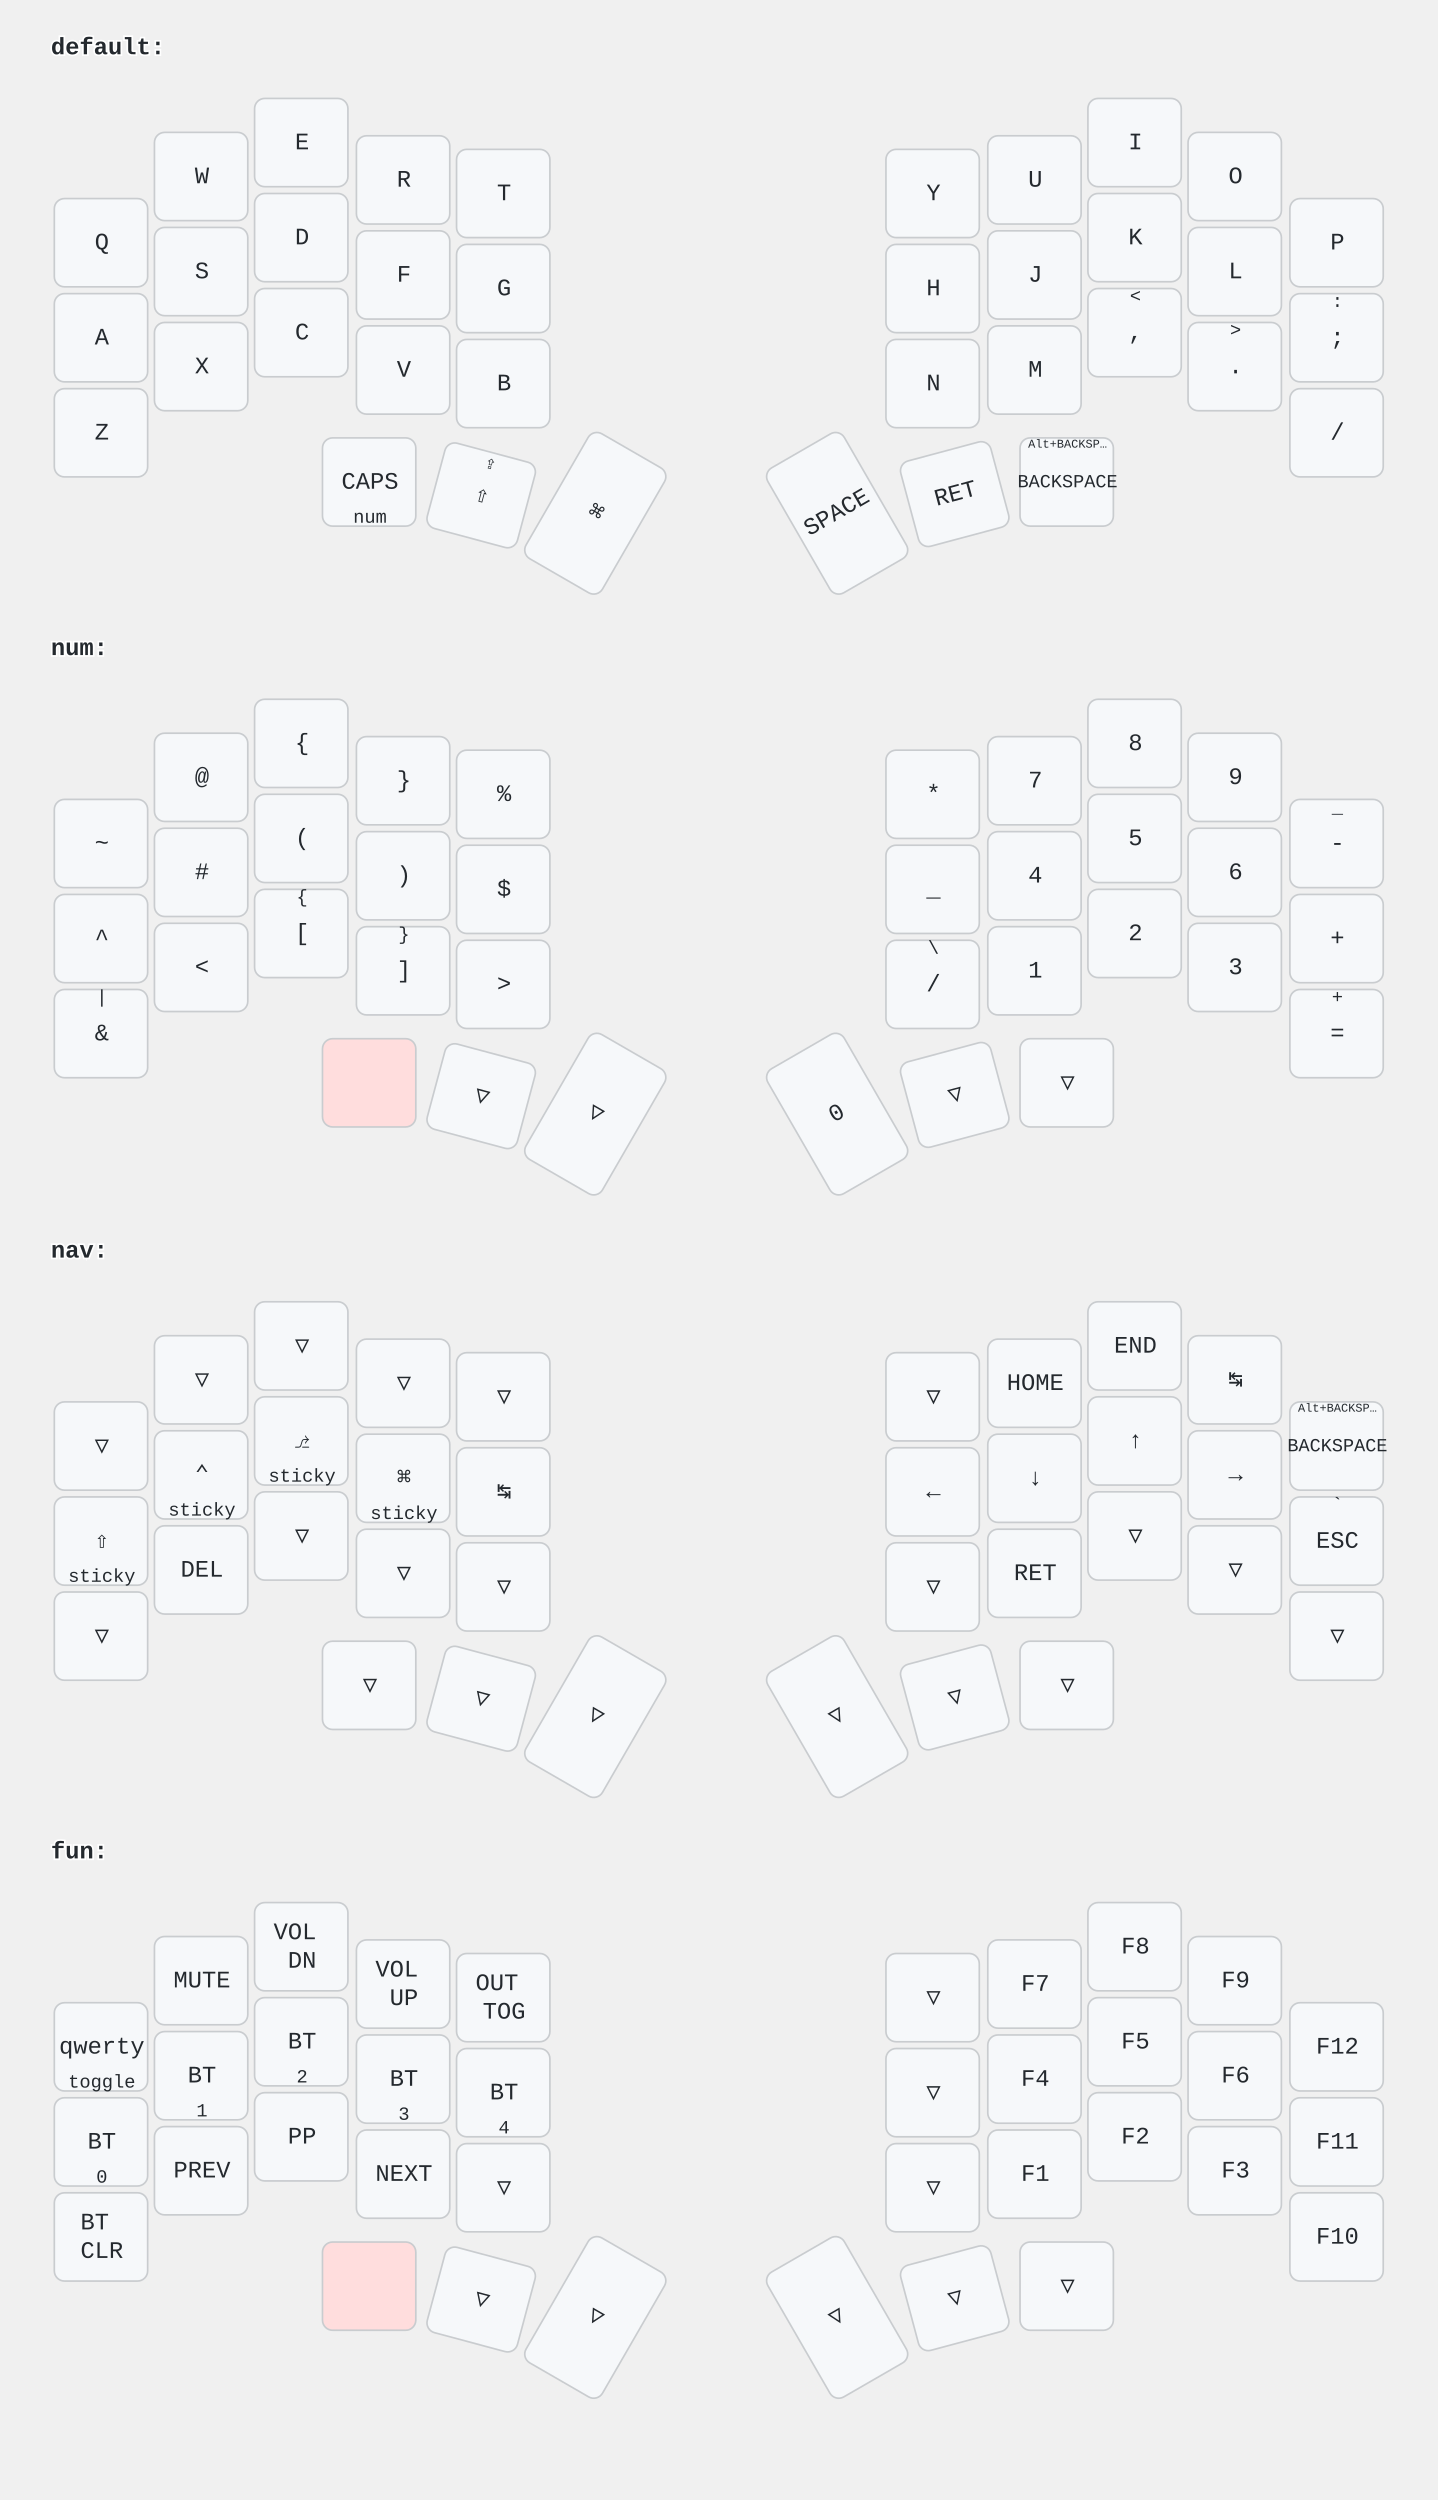
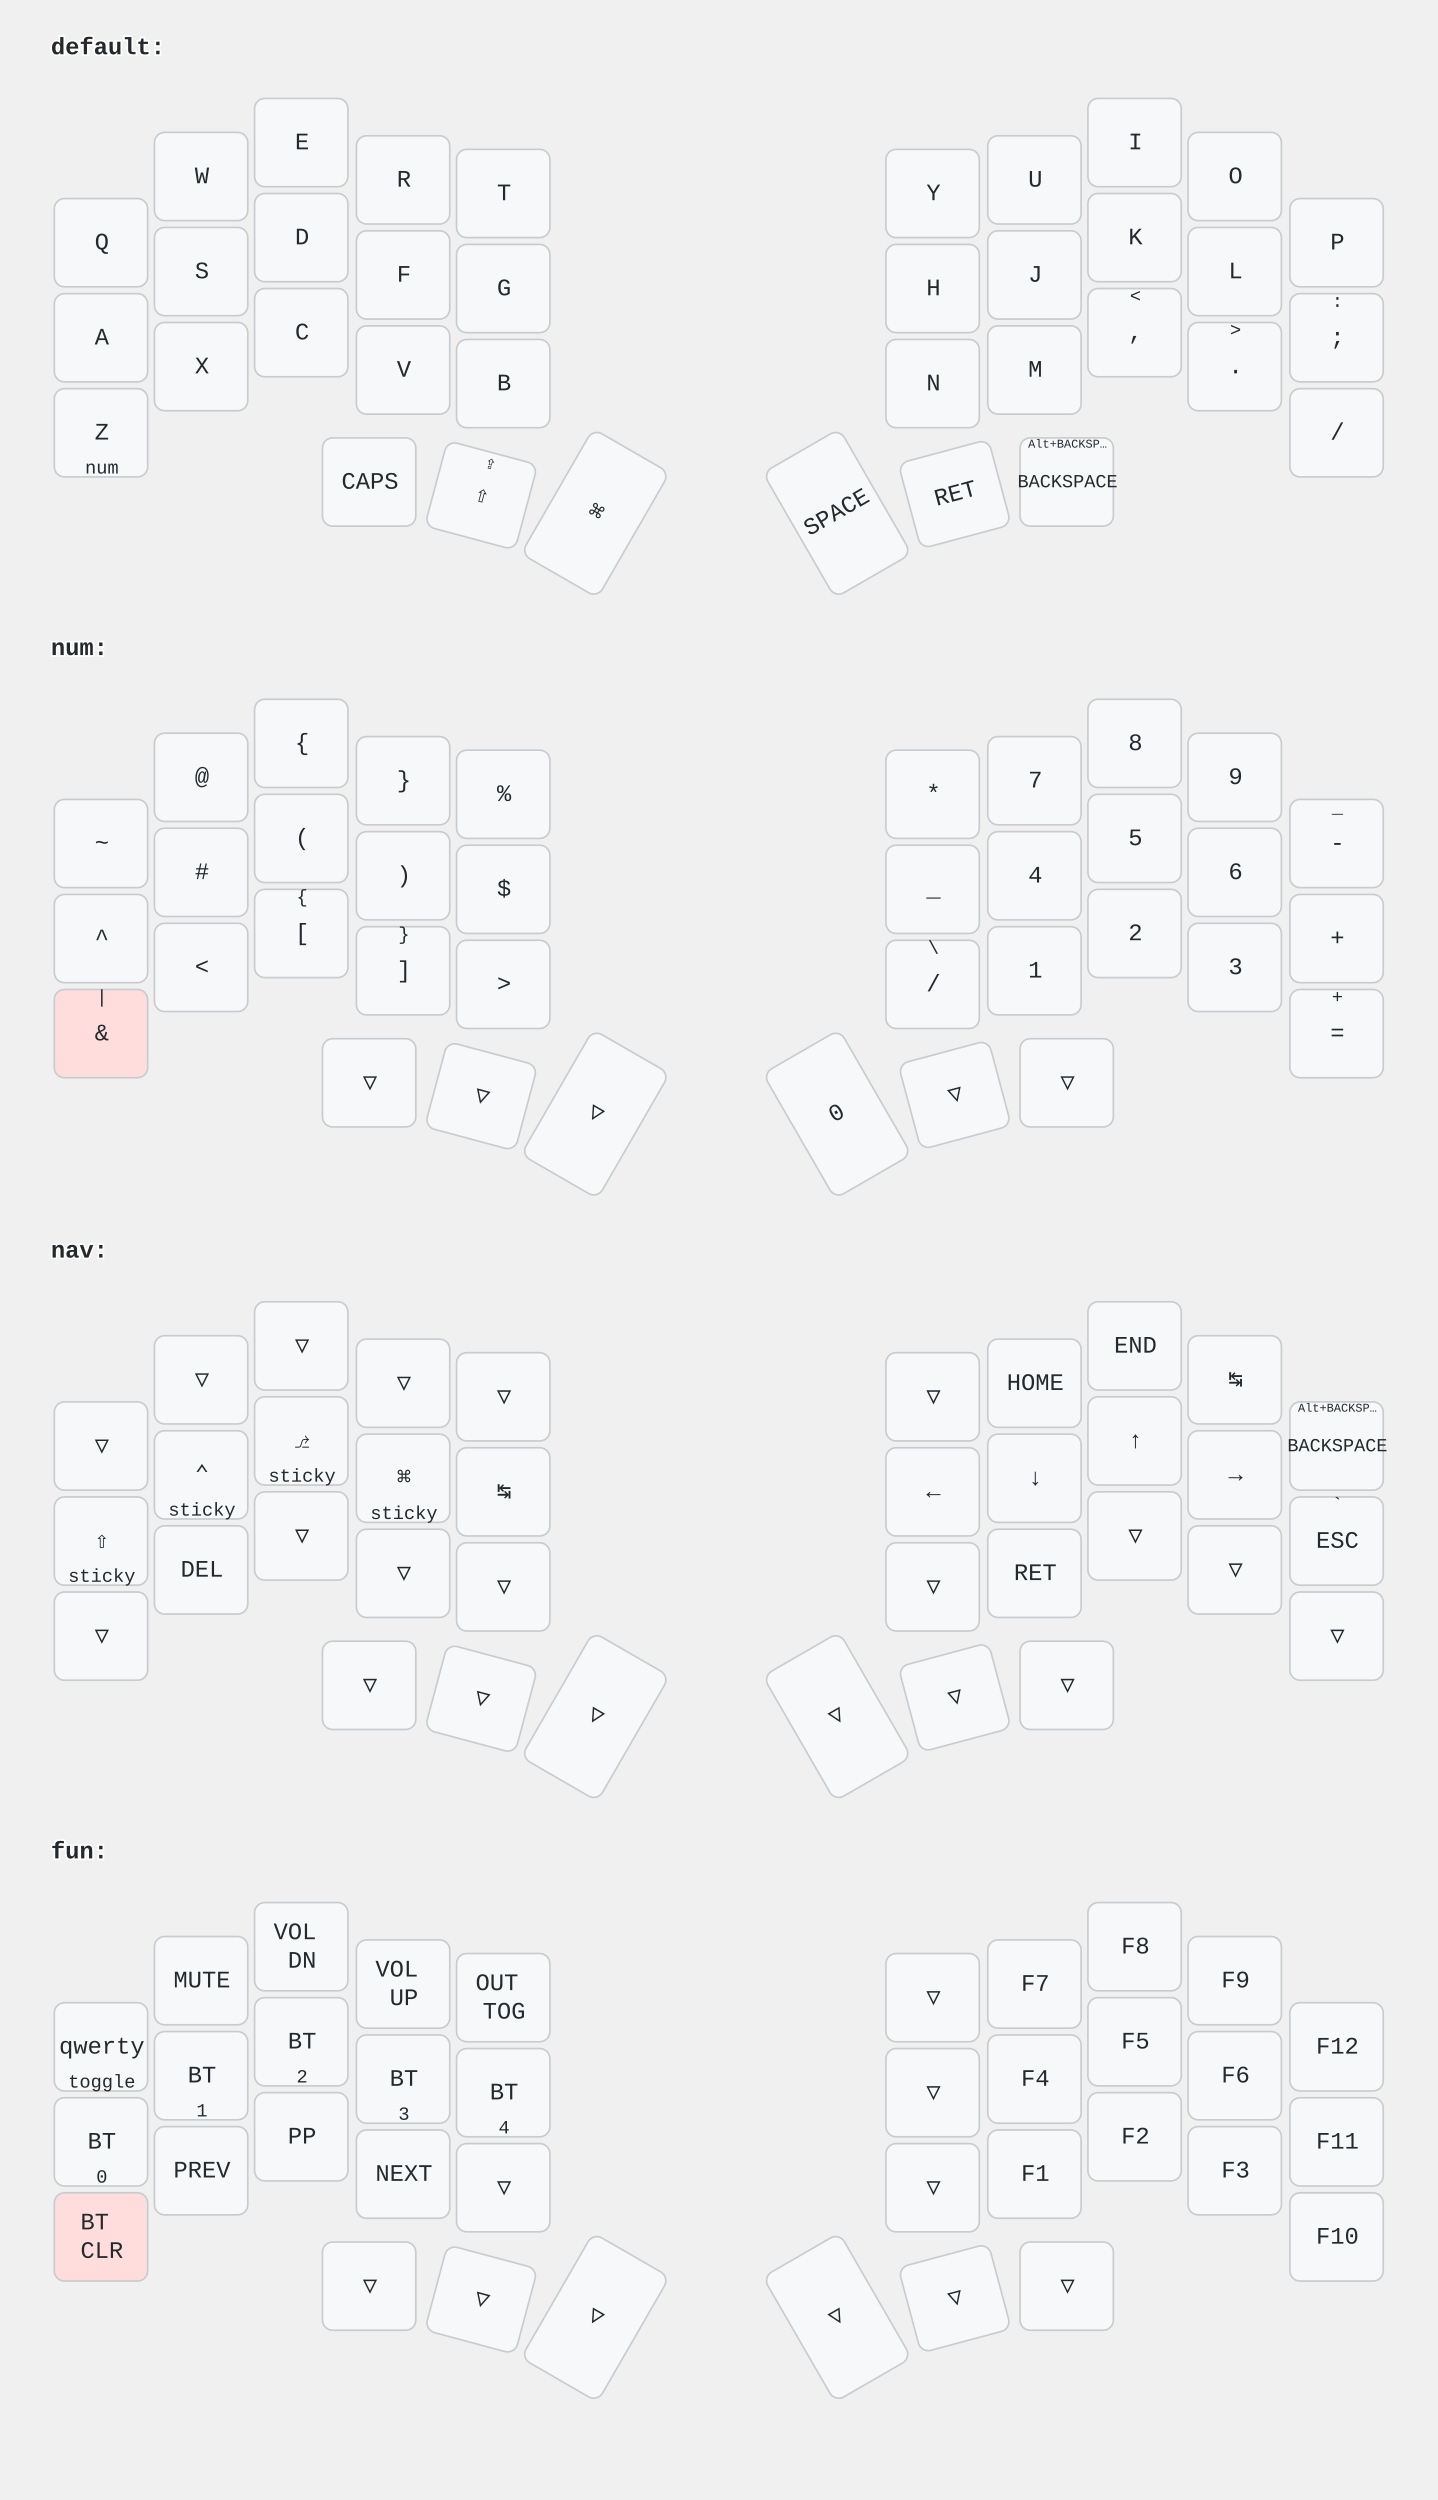
<svg xmlns="http://www.w3.org/2000/svg" width="847" height="1473" viewBox="0 0 847 1473" class="keymap">
  <style>/* font and background color specifications */
svg {
    font-family: SFMono-Regular,Consolas,Liberation Mono,Menlo,monospace;
    font-size: 14px;
    font-kerning: normal;
    text-rendering: optimizeLegibility;
    fill: #24292e;
}

/* default key styling */
rect {
    fill: #f6f8fa;
    stroke: #c9cccf;
    stroke-width: 1;
}

/* color accent for combo boxes */
rect.combo {
    fill: #cdf;
}

/* color accent for held keys */
rect.held, rect.combo.held {
    fill: #fdd;
}

/* color accent for ghost (optional) keys */
rect.ghost, rect.combo.ghost {
    fill: #ddd;
}

text {
    text-anchor: middle;
    dominant-baseline: middle;
}

/* styling for layer labels */
text.label {
    font-weight: bold;
    text-anchor: start;
    stroke: white;
    stroke-width: 2;
    paint-order: stroke;
}

/* styling for combo tap, and key hold/shifted label text */
text.combo, text.hold, text.shifted {
    font-size: 11px;
}

text.hold {
    text-anchor: middle;
    dominant-baseline: auto;
}

text.shifted {
    text-anchor: middle;
    dominant-baseline: hanging;
}

/* styling for hold/shifted label text in combo box */
text.combo.hold, text.combo.shifted {
    font-size: 8px;
}

/* styling for combo dendrons */
path {
    stroke-width: 1;
    stroke: gray;
    fill: none;
}
</style>
  <g transform="translate(30, 0)" class="layer-default">
    <text x="0" y="28" class="label" id="default">default:</text>
    <g transform="translate(0, 56)">
      <g transform="translate(30, 87)" class="key keypos-0">
        <rect rx="6" ry="6" x="-28" y="-26" width="55" height="52" class="key" />
        <text x="0" y="0" class="key tap">Q</text>
      </g>
      <g transform="translate(89, 48)" class="key keypos-1">
        <rect rx="6" ry="6" x="-28" y="-26" width="55" height="52" class="key" />
        <text x="0" y="0" class="key tap">W</text>
      </g>
      <g transform="translate(148, 28)" class="key keypos-2">
        <rect rx="6" ry="6" x="-28" y="-26" width="55" height="52" class="key" />
        <text x="0" y="0" class="key tap">E</text>
      </g>
      <g transform="translate(208, 50)" class="key keypos-3">
        <rect rx="6" ry="6" x="-28" y="-26" width="55" height="52" class="key" />
        <text x="0" y="0" class="key tap">R</text>
      </g>
      <g transform="translate(267, 58)" class="key keypos-4">
        <rect rx="6" ry="6" x="-28" y="-26" width="55" height="52" class="key" />
        <text x="0" y="0" class="key tap">T</text>
      </g>
      <g transform="translate(520, 58)" class="key keypos-5">
        <rect rx="6" ry="6" x="-28" y="-26" width="55" height="52" class="key" />
        <text x="0" y="0" class="key tap">Y</text>
      </g>
      <g transform="translate(580, 50)" class="key keypos-6">
        <rect rx="6" ry="6" x="-28" y="-26" width="55" height="52" class="key" />
        <text x="0" y="0" class="key tap">U</text>
      </g>
      <g transform="translate(639, 28)" class="key keypos-7">
        <rect rx="6" ry="6" x="-28" y="-26" width="55" height="52" class="key" />
        <text x="0" y="0" class="key tap">I</text>
      </g>
      <g transform="translate(698, 48)" class="key keypos-8">
        <rect rx="6" ry="6" x="-28" y="-26" width="55" height="52" class="key" />
        <text x="0" y="0" class="key tap">O</text>
      </g>
      <g transform="translate(758, 87)" class="key keypos-9">
        <rect rx="6" ry="6" x="-28" y="-26" width="55" height="52" class="key" />
        <text x="0" y="0" class="key tap">P</text>
      </g>
      <g transform="translate(30, 143)" class="key keypos-10">
        <rect rx="6" ry="6" x="-28" y="-26" width="55" height="52" class="key" />
        <text x="0" y="0" class="key tap">A</text>
      </g>
      <g transform="translate(89, 104)" class="key keypos-11">
        <rect rx="6" ry="6" x="-28" y="-26" width="55" height="52" class="key" />
        <text x="0" y="0" class="key tap">S</text>
      </g>
      <g transform="translate(148, 84)" class="key keypos-12">
        <rect rx="6" ry="6" x="-28" y="-26" width="55" height="52" class="key" />
        <text x="0" y="0" class="key tap">D</text>
      </g>
      <g transform="translate(208, 106)" class="key keypos-13">
        <rect rx="6" ry="6" x="-28" y="-26" width="55" height="52" class="key" />
        <text x="0" y="0" class="key tap">F</text>
      </g>
      <g transform="translate(267, 114)" class="key keypos-14">
        <rect rx="6" ry="6" x="-28" y="-26" width="55" height="52" class="key" />
        <text x="0" y="0" class="key tap">G</text>
      </g>
      <g transform="translate(520, 114)" class="key keypos-15">
        <rect rx="6" ry="6" x="-28" y="-26" width="55" height="52" class="key" />
        <text x="0" y="0" class="key tap">H</text>
      </g>
      <g transform="translate(580, 106)" class="key keypos-16">
        <rect rx="6" ry="6" x="-28" y="-26" width="55" height="52" class="key" />
        <text x="0" y="0" class="key tap">J</text>
      </g>
      <g transform="translate(639, 84)" class="key keypos-17">
        <rect rx="6" ry="6" x="-28" y="-26" width="55" height="52" class="key" />
        <text x="0" y="0" class="key tap">K</text>
      </g>
      <g transform="translate(698, 104)" class="key keypos-18">
        <rect rx="6" ry="6" x="-28" y="-26" width="55" height="52" class="key" />
        <text x="0" y="0" class="key tap">L</text>
      </g>
      <g transform="translate(758, 143)" class="key keypos-19">
        <rect rx="6" ry="6" x="-28" y="-26" width="55" height="52" class="key" />
        <text x="0" y="0" class="key tap">;</text>
        <text x="0" y="-24" class="key shifted">:</text>
      </g>
      <g transform="translate(30, 199)" class="key keypos-20">
        <rect rx="6" ry="6" x="-28" y="-26" width="55" height="52" class="key" />
        <text x="0" y="0" class="key tap">Z</text>
-       </g>
-       <g transform="translate(89, 160)" class="key keypos-21">
-         <rect rx="6" ry="6" x="-28" y="-26" width="55" height="52" class="key" />
-         <text x="0" y="0" class="key tap">X</text>
-       </g>
-       <g transform="translate(148, 140)" class="key keypos-22">
-         <rect rx="6" ry="6" x="-28" y="-26" width="55" height="52" class="key" />
-         <text x="0" y="0" class="key tap">C</text>
-       </g>
-       <g transform="translate(208, 162)" class="key keypos-23">
-         <rect rx="6" ry="6" x="-28" y="-26" width="55" height="52" class="key" />
-         <text x="0" y="0" class="key tap">V</text>
-       </g>
-       <g transform="translate(267, 170)" class="key keypos-24">
-         <rect rx="6" ry="6" x="-28" y="-26" width="55" height="52" class="key" />
-         <text x="0" y="0" class="key tap">B</text>
-       </g>
-       <g transform="translate(520, 170)" class="key keypos-25">
-         <rect rx="6" ry="6" x="-28" y="-26" width="55" height="52" class="key" />
-         <text x="0" y="0" class="key tap">N</text>
-       </g>
-       <g transform="translate(580, 162)" class="key keypos-26">
-         <rect rx="6" ry="6" x="-28" y="-26" width="55" height="52" class="key" />
-         <text x="0" y="0" class="key tap">M</text>
-       </g>
-       <g transform="translate(639, 140)" class="key keypos-27">
-         <rect rx="6" ry="6" x="-28" y="-26" width="55" height="52" class="key" />
-         <text x="0" y="0" class="key tap">,</text>
-         <text x="0" y="-24" class="key shifted">&lt;</text>
-       </g>
-       <g transform="translate(698, 160)" class="key keypos-28">
-         <rect rx="6" ry="6" x="-28" y="-26" width="55" height="52" class="key" />
-         <text x="0" y="0" class="key tap">.</text>
-         <text x="0" y="-24" class="key shifted">&gt;</text>
-       </g>
-       <g transform="translate(758, 199)" class="key keypos-29">
-         <rect rx="6" ry="6" x="-28" y="-26" width="55" height="52" class="key" />
-         <text x="0" y="0" class="key tap">/</text>
-       </g>
-       <g transform="translate(188, 228)" class="key keypos-30">
-         <rect rx="6" ry="6" x="-28" y="-26" width="55" height="52" class="key" />
-         <text x="0" y="0" class="key tap">CAPS</text>
        <a href="#num">
          <text x="0" y="24" class="key hold layer-activator">num</text>
        </a>
+       </g>
+       <g transform="translate(89, 160)" class="key keypos-21">
+         <rect rx="6" ry="6" x="-28" y="-26" width="55" height="52" class="key" />
+         <text x="0" y="0" class="key tap">X</text>
+       </g>
+       <g transform="translate(148, 140)" class="key keypos-22">
+         <rect rx="6" ry="6" x="-28" y="-26" width="55" height="52" class="key" />
+         <text x="0" y="0" class="key tap">C</text>
+       </g>
+       <g transform="translate(208, 162)" class="key keypos-23">
+         <rect rx="6" ry="6" x="-28" y="-26" width="55" height="52" class="key" />
+         <text x="0" y="0" class="key tap">V</text>
+       </g>
+       <g transform="translate(267, 170)" class="key keypos-24">
+         <rect rx="6" ry="6" x="-28" y="-26" width="55" height="52" class="key" />
+         <text x="0" y="0" class="key tap">B</text>
+       </g>
+       <g transform="translate(520, 170)" class="key keypos-25">
+         <rect rx="6" ry="6" x="-28" y="-26" width="55" height="52" class="key" />
+         <text x="0" y="0" class="key tap">N</text>
+       </g>
+       <g transform="translate(580, 162)" class="key keypos-26">
+         <rect rx="6" ry="6" x="-28" y="-26" width="55" height="52" class="key" />
+         <text x="0" y="0" class="key tap">M</text>
+       </g>
+       <g transform="translate(639, 140)" class="key keypos-27">
+         <rect rx="6" ry="6" x="-28" y="-26" width="55" height="52" class="key" />
+         <text x="0" y="0" class="key tap">,</text>
+         <text x="0" y="-24" class="key shifted">&lt;</text>
+       </g>
+       <g transform="translate(698, 160)" class="key keypos-28">
+         <rect rx="6" ry="6" x="-28" y="-26" width="55" height="52" class="key" />
+         <text x="0" y="0" class="key tap">.</text>
+         <text x="0" y="-24" class="key shifted">&gt;</text>
+       </g>
+       <g transform="translate(758, 199)" class="key keypos-29">
+         <rect rx="6" ry="6" x="-28" y="-26" width="55" height="52" class="key" />
+         <text x="0" y="0" class="key tap">/</text>
+       </g>
+       <g transform="translate(188, 228)" class="key keypos-30">
+         <rect rx="6" ry="6" x="-28" y="-26" width="55" height="52" class="key" />
+         <text x="0" y="0" class="key tap">CAPS</text>
      </g>
      <g transform="translate(254, 236) rotate(15.0)" class="key keypos-31">
        <rect rx="6" ry="6" x="-28" y="-26" width="55" height="52" class="key" />
        <text x="0" y="0" class="key tap">⇧</text>
        <text x="0" y="-24" class="key shifted">⇪</text>
      </g>
      <g transform="translate(321, 246) rotate(30.0)" class="key keypos-32">
        <rect rx="6" ry="6" x="-26" y="-42" width="52" height="85" class="key" />
        <text x="0" y="0" class="key tap">⌘</text>
      </g>
      <g transform="translate(463, 246) rotate(-30.0)" class="key keypos-33">
        <rect rx="6" ry="6" x="-26" y="-42" width="52" height="85" class="key" />
        <text x="0" y="0" class="key tap">SPACE</text>
      </g>
      <g transform="translate(533, 235) rotate(-15.0)" class="key keypos-34">
        <rect rx="6" ry="6" x="-28" y="-26" width="55" height="52" class="key" />
        <text x="0" y="0" class="key tap">RET</text>
      </g>
      <g transform="translate(599, 228)" class="key keypos-35">
        <rect rx="6" ry="6" x="-28" y="-26" width="55" height="52" class="key" />
        <text x="0" y="0" class="key tap">
          <tspan style="font-size: 78%">BACKSPACE</tspan>
        </text>
        <text x="0" y="-24" class="key shifted">
          <tspan style="font-size: 64%">Alt+BACKSP…</tspan>
        </text>
      </g>
    </g>
  </g>
  <g transform="translate(30, 354)" class="layer-num">
    <text x="0" y="28" class="label" id="num">num:</text>
    <g transform="translate(0, 56)">
      <g transform="translate(30, 87)" class="key keypos-0">
        <rect rx="6" ry="6" x="-28" y="-26" width="55" height="52" class="key" />
        <text x="0" y="0" class="key tap">~</text>
      </g>
      <g transform="translate(89, 48)" class="key keypos-1">
        <rect rx="6" ry="6" x="-28" y="-26" width="55" height="52" class="key" />
        <text x="0" y="0" class="key tap">@</text>
      </g>
      <g transform="translate(148, 28)" class="key keypos-2">
        <rect rx="6" ry="6" x="-28" y="-26" width="55" height="52" class="key" />
        <text x="0" y="0" class="key tap">{</text>
      </g>
      <g transform="translate(208, 50)" class="key keypos-3">
        <rect rx="6" ry="6" x="-28" y="-26" width="55" height="52" class="key" />
        <text x="0" y="0" class="key tap">}</text>
      </g>
      <g transform="translate(267, 58)" class="key keypos-4">
        <rect rx="6" ry="6" x="-28" y="-26" width="55" height="52" class="key" />
        <text x="0" y="0" class="key tap">%</text>
      </g>
      <g transform="translate(520, 58)" class="key keypos-5">
        <rect rx="6" ry="6" x="-28" y="-26" width="55" height="52" class="key" />
        <text x="0" y="0" class="key tap">*</text>
      </g>
      <g transform="translate(580, 50)" class="key keypos-6">
        <rect rx="6" ry="6" x="-28" y="-26" width="55" height="52" class="key" />
        <text x="0" y="0" class="key tap">7</text>
      </g>
      <g transform="translate(639, 28)" class="key keypos-7">
        <rect rx="6" ry="6" x="-28" y="-26" width="55" height="52" class="key" />
        <text x="0" y="0" class="key tap">8</text>
      </g>
      <g transform="translate(698, 48)" class="key keypos-8">
        <rect rx="6" ry="6" x="-28" y="-26" width="55" height="52" class="key" />
        <text x="0" y="0" class="key tap">9</text>
      </g>
      <g transform="translate(758, 87)" class="key keypos-9">
        <rect rx="6" ry="6" x="-28" y="-26" width="55" height="52" class="key" />
        <text x="0" y="0" class="key tap">-</text>
        <text x="0" y="-24" class="key shifted">_</text>
      </g>
      <g transform="translate(30, 143)" class="key keypos-10">
        <rect rx="6" ry="6" x="-28" y="-26" width="55" height="52" class="key" />
        <text x="0" y="0" class="key tap">^</text>
      </g>
      <g transform="translate(89, 104)" class="key keypos-11">
        <rect rx="6" ry="6" x="-28" y="-26" width="55" height="52" class="key" />
        <text x="0" y="0" class="key tap">#</text>
      </g>
      <g transform="translate(148, 84)" class="key keypos-12">
        <rect rx="6" ry="6" x="-28" y="-26" width="55" height="52" class="key" />
        <text x="0" y="0" class="key tap">(</text>
      </g>
      <g transform="translate(208, 106)" class="key keypos-13">
        <rect rx="6" ry="6" x="-28" y="-26" width="55" height="52" class="key" />
        <text x="0" y="0" class="key tap">)</text>
      </g>
      <g transform="translate(267, 114)" class="key keypos-14">
        <rect rx="6" ry="6" x="-28" y="-26" width="55" height="52" class="key" />
        <text x="0" y="0" class="key tap">$</text>
      </g>
      <g transform="translate(520, 114)" class="key keypos-15">
        <rect rx="6" ry="6" x="-28" y="-26" width="55" height="52" class="key" />
        <text x="0" y="0" class="key tap">_</text>
      </g>
      <g transform="translate(580, 106)" class="key keypos-16">
        <rect rx="6" ry="6" x="-28" y="-26" width="55" height="52" class="key" />
        <text x="0" y="0" class="key tap">4</text>
      </g>
      <g transform="translate(639, 84)" class="key keypos-17">
        <rect rx="6" ry="6" x="-28" y="-26" width="55" height="52" class="key" />
        <text x="0" y="0" class="key tap">5</text>
      </g>
      <g transform="translate(698, 104)" class="key keypos-18">
        <rect rx="6" ry="6" x="-28" y="-26" width="55" height="52" class="key" />
        <text x="0" y="0" class="key tap">6</text>
      </g>
      <g transform="translate(758, 143)" class="key keypos-19">
        <rect rx="6" ry="6" x="-28" y="-26" width="55" height="52" class="key" />
        <text x="0" y="0" class="key tap">+</text>
      </g>
-       <g transform="translate(30, 199)" class="key keypos-20">
-         <rect rx="6" ry="6" x="-28" y="-26" width="55" height="52" class="key" />
-         <text x="0" y="0" class="key tap">&amp;</text>
-         <text x="0" y="-24" class="key shifted">|</text>
+       <g transform="translate(30, 199)" class="key held keypos-20">
+         <rect rx="6" ry="6" x="-28" y="-26" width="55" height="52" class="key held" />
+         <text x="0" y="0" class="key held tap">&amp;</text>
+         <text x="0" y="-24" class="key held shifted">|</text>
      </g>
      <g transform="translate(89, 160)" class="key keypos-21">
        <rect rx="6" ry="6" x="-28" y="-26" width="55" height="52" class="key" />
        <text x="0" y="0" class="key tap">&lt;</text>
      </g>
      <g transform="translate(148, 140)" class="key keypos-22">
        <rect rx="6" ry="6" x="-28" y="-26" width="55" height="52" class="key" />
        <text x="0" y="0" class="key tap">[</text>
        <text x="0" y="-24" class="key shifted">{</text>
      </g>
      <g transform="translate(208, 162)" class="key keypos-23">
        <rect rx="6" ry="6" x="-28" y="-26" width="55" height="52" class="key" />
        <text x="0" y="0" class="key tap">]</text>
        <text x="0" y="-24" class="key shifted">}</text>
      </g>
      <g transform="translate(267, 170)" class="key keypos-24">
        <rect rx="6" ry="6" x="-28" y="-26" width="55" height="52" class="key" />
        <text x="0" y="0" class="key tap">&gt;</text>
      </g>
      <g transform="translate(520, 170)" class="key keypos-25">
        <rect rx="6" ry="6" x="-28" y="-26" width="55" height="52" class="key" />
        <text x="0" y="0" class="key tap">/</text>
        <text x="0" y="-24" class="key shifted">\</text>
      </g>
      <g transform="translate(580, 162)" class="key keypos-26">
        <rect rx="6" ry="6" x="-28" y="-26" width="55" height="52" class="key" />
        <text x="0" y="0" class="key tap">1</text>
      </g>
      <g transform="translate(639, 140)" class="key keypos-27">
        <rect rx="6" ry="6" x="-28" y="-26" width="55" height="52" class="key" />
        <text x="0" y="0" class="key tap">2</text>
      </g>
      <g transform="translate(698, 160)" class="key keypos-28">
        <rect rx="6" ry="6" x="-28" y="-26" width="55" height="52" class="key" />
        <text x="0" y="0" class="key tap">3</text>
      </g>
      <g transform="translate(758, 199)" class="key keypos-29">
        <rect rx="6" ry="6" x="-28" y="-26" width="55" height="52" class="key" />
        <text x="0" y="0" class="key tap">=</text>
        <text x="0" y="-24" class="key shifted">+</text>
      </g>
-       <g transform="translate(188, 228)" class="key held keypos-30">
-         <rect rx="6" ry="6" x="-28" y="-26" width="55" height="52" class="key held" />
+       <g transform="translate(188, 228)" class="key trans keypos-30">
+         <rect rx="6" ry="6" x="-28" y="-26" width="55" height="52" class="key trans" />
+         <text x="0" y="0" class="key trans tap">▽</text>
      </g>
      <g transform="translate(254, 236) rotate(15.0)" class="key trans keypos-31">
        <rect rx="6" ry="6" x="-28" y="-26" width="55" height="52" class="key trans" />
        <text x="0" y="0" class="key trans tap">▽</text>
      </g>
      <g transform="translate(321, 246) rotate(30.0)" class="key trans keypos-32">
        <rect rx="6" ry="6" x="-26" y="-42" width="52" height="85" class="key trans" />
        <text x="0" y="0" class="key trans tap">▽</text>
      </g>
      <g transform="translate(463, 246) rotate(-30.0)" class="key keypos-33">
        <rect rx="6" ry="6" x="-26" y="-42" width="52" height="85" class="key" />
        <text x="0" y="0" class="key tap">0</text>
      </g>
      <g transform="translate(533, 235) rotate(-15.0)" class="key trans keypos-34">
        <rect rx="6" ry="6" x="-28" y="-26" width="55" height="52" class="key trans" />
        <text x="0" y="0" class="key trans tap">▽</text>
      </g>
      <g transform="translate(599, 228)" class="key trans keypos-35">
        <rect rx="6" ry="6" x="-28" y="-26" width="55" height="52" class="key trans" />
        <text x="0" y="0" class="key trans tap">▽</text>
      </g>
    </g>
  </g>
  <g transform="translate(30, 709)" class="layer-nav">
    <text x="0" y="28" class="label" id="nav">nav:</text>
    <g transform="translate(0, 56)">
      <g transform="translate(30, 87)" class="key trans keypos-0">
        <rect rx="6" ry="6" x="-28" y="-26" width="55" height="52" class="key trans" />
        <text x="0" y="0" class="key trans tap">▽</text>
      </g>
      <g transform="translate(89, 48)" class="key trans keypos-1">
        <rect rx="6" ry="6" x="-28" y="-26" width="55" height="52" class="key trans" />
        <text x="0" y="0" class="key trans tap">▽</text>
      </g>
      <g transform="translate(148, 28)" class="key trans keypos-2">
        <rect rx="6" ry="6" x="-28" y="-26" width="55" height="52" class="key trans" />
        <text x="0" y="0" class="key trans tap">▽</text>
      </g>
      <g transform="translate(208, 50)" class="key trans keypos-3">
        <rect rx="6" ry="6" x="-28" y="-26" width="55" height="52" class="key trans" />
        <text x="0" y="0" class="key trans tap">▽</text>
      </g>
      <g transform="translate(267, 58)" class="key trans keypos-4">
        <rect rx="6" ry="6" x="-28" y="-26" width="55" height="52" class="key trans" />
        <text x="0" y="0" class="key trans tap">▽</text>
      </g>
      <g transform="translate(520, 58)" class="key trans keypos-5">
        <rect rx="6" ry="6" x="-28" y="-26" width="55" height="52" class="key trans" />
        <text x="0" y="0" class="key trans tap">▽</text>
      </g>
      <g transform="translate(580, 50)" class="key keypos-6">
        <rect rx="6" ry="6" x="-28" y="-26" width="55" height="52" class="key" />
        <text x="0" y="0" class="key tap">HOME</text>
      </g>
      <g transform="translate(639, 28)" class="key keypos-7">
        <rect rx="6" ry="6" x="-28" y="-26" width="55" height="52" class="key" />
        <text x="0" y="0" class="key tap">END</text>
      </g>
      <g transform="translate(698, 48)" class="key keypos-8">
        <rect rx="6" ry="6" x="-28" y="-26" width="55" height="52" class="key" />
        <text x="0" y="0" class="key tap">↹</text>
      </g>
      <g transform="translate(758, 87)" class="key keypos-9">
        <rect rx="6" ry="6" x="-28" y="-26" width="55" height="52" class="key" />
        <text x="0" y="0" class="key tap">
          <tspan style="font-size: 78%">BACKSPACE</tspan>
        </text>
        <text x="0" y="-24" class="key shifted">
          <tspan style="font-size: 64%">Alt+BACKSP…</tspan>
        </text>
      </g>
      <g transform="translate(30, 143)" class="key keypos-10">
        <rect rx="6" ry="6" x="-28" y="-26" width="55" height="52" class="key" />
        <text x="0" y="0" class="key tap">⇧</text>
        <text x="0" y="24" class="key hold">sticky</text>
      </g>
      <g transform="translate(89, 104)" class="key keypos-11">
        <rect rx="6" ry="6" x="-28" y="-26" width="55" height="52" class="key" />
        <text x="0" y="0" class="key tap">⌃</text>
        <text x="0" y="24" class="key hold">sticky</text>
      </g>
      <g transform="translate(148, 84)" class="key keypos-12">
        <rect rx="6" ry="6" x="-28" y="-26" width="55" height="52" class="key" />
        <text x="0" y="0" class="key tap">⎇</text>
        <text x="0" y="24" class="key hold">sticky</text>
      </g>
      <g transform="translate(208, 106)" class="key keypos-13">
        <rect rx="6" ry="6" x="-28" y="-26" width="55" height="52" class="key" />
        <text x="0" y="0" class="key tap">⌘</text>
        <text x="0" y="24" class="key hold">sticky</text>
      </g>
      <g transform="translate(267, 114)" class="key keypos-14">
        <rect rx="6" ry="6" x="-28" y="-26" width="55" height="52" class="key" />
        <text x="0" y="0" class="key tap">↹</text>
      </g>
      <g transform="translate(520, 114)" class="key keypos-15">
        <rect rx="6" ry="6" x="-28" y="-26" width="55" height="52" class="key" />
        <text x="0" y="0" class="key tap">←</text>
      </g>
      <g transform="translate(580, 106)" class="key keypos-16">
        <rect rx="6" ry="6" x="-28" y="-26" width="55" height="52" class="key" />
        <text x="0" y="0" class="key tap">↓</text>
      </g>
      <g transform="translate(639, 84)" class="key keypos-17">
        <rect rx="6" ry="6" x="-28" y="-26" width="55" height="52" class="key" />
        <text x="0" y="0" class="key tap">↑</text>
      </g>
      <g transform="translate(698, 104)" class="key keypos-18">
        <rect rx="6" ry="6" x="-28" y="-26" width="55" height="52" class="key" />
        <text x="0" y="0" class="key tap">→</text>
      </g>
      <g transform="translate(758, 143)" class="key keypos-19">
        <rect rx="6" ry="6" x="-28" y="-26" width="55" height="52" class="key" />
        <text x="0" y="0" class="key tap">ESC</text>
        <text x="0" y="-24" class="key shifted">`</text>
      </g>
      <g transform="translate(30, 199)" class="key trans keypos-20">
        <rect rx="6" ry="6" x="-28" y="-26" width="55" height="52" class="key trans" />
        <text x="0" y="0" class="key trans tap">▽</text>
      </g>
      <g transform="translate(89, 160)" class="key keypos-21">
        <rect rx="6" ry="6" x="-28" y="-26" width="55" height="52" class="key" />
        <text x="0" y="0" class="key tap">DEL</text>
      </g>
      <g transform="translate(148, 140)" class="key trans keypos-22">
        <rect rx="6" ry="6" x="-28" y="-26" width="55" height="52" class="key trans" />
        <text x="0" y="0" class="key trans tap">▽</text>
      </g>
      <g transform="translate(208, 162)" class="key trans keypos-23">
        <rect rx="6" ry="6" x="-28" y="-26" width="55" height="52" class="key trans" />
        <text x="0" y="0" class="key trans tap">▽</text>
      </g>
      <g transform="translate(267, 170)" class="key trans keypos-24">
        <rect rx="6" ry="6" x="-28" y="-26" width="55" height="52" class="key trans" />
        <text x="0" y="0" class="key trans tap">▽</text>
      </g>
      <g transform="translate(520, 170)" class="key trans keypos-25">
        <rect rx="6" ry="6" x="-28" y="-26" width="55" height="52" class="key trans" />
        <text x="0" y="0" class="key trans tap">▽</text>
      </g>
      <g transform="translate(580, 162)" class="key keypos-26">
        <rect rx="6" ry="6" x="-28" y="-26" width="55" height="52" class="key" />
        <text x="0" y="0" class="key tap">RET</text>
      </g>
      <g transform="translate(639, 140)" class="key trans keypos-27">
        <rect rx="6" ry="6" x="-28" y="-26" width="55" height="52" class="key trans" />
        <text x="0" y="0" class="key trans tap">▽</text>
      </g>
      <g transform="translate(698, 160)" class="key trans keypos-28">
        <rect rx="6" ry="6" x="-28" y="-26" width="55" height="52" class="key trans" />
        <text x="0" y="0" class="key trans tap">▽</text>
      </g>
      <g transform="translate(758, 199)" class="key trans keypos-29">
        <rect rx="6" ry="6" x="-28" y="-26" width="55" height="52" class="key trans" />
        <text x="0" y="0" class="key trans tap">▽</text>
      </g>
      <g transform="translate(188, 228)" class="key trans keypos-30">
        <rect rx="6" ry="6" x="-28" y="-26" width="55" height="52" class="key trans" />
        <text x="0" y="0" class="key trans tap">▽</text>
      </g>
      <g transform="translate(254, 236) rotate(15.0)" class="key trans keypos-31">
        <rect rx="6" ry="6" x="-28" y="-26" width="55" height="52" class="key trans" />
        <text x="0" y="0" class="key trans tap">▽</text>
      </g>
      <g transform="translate(321, 246) rotate(30.0)" class="key trans keypos-32">
        <rect rx="6" ry="6" x="-26" y="-42" width="52" height="85" class="key trans" />
        <text x="0" y="0" class="key trans tap">▽</text>
      </g>
      <g transform="translate(463, 246) rotate(-30.0)" class="key trans keypos-33">
        <rect rx="6" ry="6" x="-26" y="-42" width="52" height="85" class="key trans" />
        <text x="0" y="0" class="key trans tap">▽</text>
      </g>
      <g transform="translate(533, 235) rotate(-15.0)" class="key trans keypos-34">
        <rect rx="6" ry="6" x="-28" y="-26" width="55" height="52" class="key trans" />
        <text x="0" y="0" class="key trans tap">▽</text>
      </g>
      <g transform="translate(599, 228)" class="key trans keypos-35">
        <rect rx="6" ry="6" x="-28" y="-26" width="55" height="52" class="key trans" />
        <text x="0" y="0" class="key trans tap">▽</text>
      </g>
    </g>
  </g>
  <g transform="translate(30, 1063)" class="layer-fun">
    <text x="0" y="28" class="label" id="fun">fun:</text>
    <g transform="translate(0, 56)">
      <g transform="translate(30, 87)" class="key keypos-0">
        <rect rx="6" ry="6" x="-28" y="-26" width="55" height="52" class="key" />
        <text x="0" y="0" class="key tap">qwerty</text>
        <text x="0" y="24" class="key hold">toggle</text>
      </g>
      <g transform="translate(89, 48)" class="key keypos-1">
        <rect rx="6" ry="6" x="-28" y="-26" width="55" height="52" class="key" />
        <text x="0" y="0" class="key tap">MUTE</text>
      </g>
      <g transform="translate(148, 28)" class="key keypos-2">
        <rect rx="6" ry="6" x="-28" y="-26" width="55" height="52" class="key" />
        <text x="0" y="0" class="key tap">
          <tspan x="0" dy="-0.6em">VOL</tspan>
          <tspan x="0" dy="1.2em">DN</tspan>
        </text>
      </g>
      <g transform="translate(208, 50)" class="key keypos-3">
        <rect rx="6" ry="6" x="-28" y="-26" width="55" height="52" class="key" />
        <text x="0" y="0" class="key tap">
          <tspan x="0" dy="-0.6em">VOL</tspan>
          <tspan x="0" dy="1.2em">UP</tspan>
        </text>
      </g>
      <g transform="translate(267, 58)" class="key keypos-4">
        <rect rx="6" ry="6" x="-28" y="-26" width="55" height="52" class="key" />
        <text x="0" y="0" class="key tap">
          <tspan x="0" dy="-0.6em">OUT</tspan>
          <tspan x="0" dy="1.2em">TOG</tspan>
        </text>
      </g>
      <g transform="translate(520, 58)" class="key trans keypos-5">
        <rect rx="6" ry="6" x="-28" y="-26" width="55" height="52" class="key trans" />
        <text x="0" y="0" class="key trans tap">▽</text>
      </g>
      <g transform="translate(580, 50)" class="key keypos-6">
        <rect rx="6" ry="6" x="-28" y="-26" width="55" height="52" class="key" />
        <text x="0" y="0" class="key tap">F7</text>
      </g>
      <g transform="translate(639, 28)" class="key keypos-7">
        <rect rx="6" ry="6" x="-28" y="-26" width="55" height="52" class="key" />
        <text x="0" y="0" class="key tap">F8</text>
      </g>
      <g transform="translate(698, 48)" class="key keypos-8">
        <rect rx="6" ry="6" x="-28" y="-26" width="55" height="52" class="key" />
        <text x="0" y="0" class="key tap">F9</text>
      </g>
      <g transform="translate(758, 87)" class="key keypos-9">
        <rect rx="6" ry="6" x="-28" y="-26" width="55" height="52" class="key" />
        <text x="0" y="0" class="key tap">F12</text>
      </g>
      <g transform="translate(30, 143)" class="key keypos-10">
        <rect rx="6" ry="6" x="-28" y="-26" width="55" height="52" class="key" />
        <text x="0" y="0" class="key tap">BT</text>
        <text x="0" y="24" class="key hold">0</text>
      </g>
      <g transform="translate(89, 104)" class="key keypos-11">
        <rect rx="6" ry="6" x="-28" y="-26" width="55" height="52" class="key" />
        <text x="0" y="0" class="key tap">BT</text>
        <text x="0" y="24" class="key hold">1</text>
      </g>
      <g transform="translate(148, 84)" class="key keypos-12">
        <rect rx="6" ry="6" x="-28" y="-26" width="55" height="52" class="key" />
        <text x="0" y="0" class="key tap">BT</text>
        <text x="0" y="24" class="key hold">2</text>
      </g>
      <g transform="translate(208, 106)" class="key keypos-13">
        <rect rx="6" ry="6" x="-28" y="-26" width="55" height="52" class="key" />
        <text x="0" y="0" class="key tap">BT</text>
        <text x="0" y="24" class="key hold">3</text>
      </g>
      <g transform="translate(267, 114)" class="key keypos-14">
        <rect rx="6" ry="6" x="-28" y="-26" width="55" height="52" class="key" />
        <text x="0" y="0" class="key tap">BT</text>
        <text x="0" y="24" class="key hold">4</text>
      </g>
      <g transform="translate(520, 114)" class="key trans keypos-15">
        <rect rx="6" ry="6" x="-28" y="-26" width="55" height="52" class="key trans" />
        <text x="0" y="0" class="key trans tap">▽</text>
      </g>
      <g transform="translate(580, 106)" class="key keypos-16">
        <rect rx="6" ry="6" x="-28" y="-26" width="55" height="52" class="key" />
        <text x="0" y="0" class="key tap">F4</text>
      </g>
      <g transform="translate(639, 84)" class="key keypos-17">
        <rect rx="6" ry="6" x="-28" y="-26" width="55" height="52" class="key" />
        <text x="0" y="0" class="key tap">F5</text>
      </g>
      <g transform="translate(698, 104)" class="key keypos-18">
        <rect rx="6" ry="6" x="-28" y="-26" width="55" height="52" class="key" />
        <text x="0" y="0" class="key tap">F6</text>
      </g>
      <g transform="translate(758, 143)" class="key keypos-19">
        <rect rx="6" ry="6" x="-28" y="-26" width="55" height="52" class="key" />
        <text x="0" y="0" class="key tap">F11</text>
      </g>
-       <g transform="translate(30, 199)" class="key keypos-20">
-         <rect rx="6" ry="6" x="-28" y="-26" width="55" height="52" class="key" />
-         <text x="0" y="0" class="key tap">
+       <g transform="translate(30, 199)" class="key held keypos-20">
+         <rect rx="6" ry="6" x="-28" y="-26" width="55" height="52" class="key held" />
+         <text x="0" y="0" class="key held tap">
          <tspan x="0" dy="-0.6em">BT</tspan>
          <tspan x="0" dy="1.2em">CLR</tspan>
        </text>
      </g>
      <g transform="translate(89, 160)" class="key keypos-21">
        <rect rx="6" ry="6" x="-28" y="-26" width="55" height="52" class="key" />
        <text x="0" y="0" class="key tap">PREV</text>
      </g>
      <g transform="translate(148, 140)" class="key keypos-22">
        <rect rx="6" ry="6" x="-28" y="-26" width="55" height="52" class="key" />
        <text x="0" y="0" class="key tap">PP</text>
      </g>
      <g transform="translate(208, 162)" class="key keypos-23">
        <rect rx="6" ry="6" x="-28" y="-26" width="55" height="52" class="key" />
        <text x="0" y="0" class="key tap">NEXT</text>
      </g>
      <g transform="translate(267, 170)" class="key trans keypos-24">
        <rect rx="6" ry="6" x="-28" y="-26" width="55" height="52" class="key trans" />
        <text x="0" y="0" class="key trans tap">▽</text>
      </g>
      <g transform="translate(520, 170)" class="key trans keypos-25">
        <rect rx="6" ry="6" x="-28" y="-26" width="55" height="52" class="key trans" />
        <text x="0" y="0" class="key trans tap">▽</text>
      </g>
      <g transform="translate(580, 162)" class="key keypos-26">
        <rect rx="6" ry="6" x="-28" y="-26" width="55" height="52" class="key" />
        <text x="0" y="0" class="key tap">F1</text>
      </g>
      <g transform="translate(639, 140)" class="key keypos-27">
        <rect rx="6" ry="6" x="-28" y="-26" width="55" height="52" class="key" />
        <text x="0" y="0" class="key tap">F2</text>
      </g>
      <g transform="translate(698, 160)" class="key keypos-28">
        <rect rx="6" ry="6" x="-28" y="-26" width="55" height="52" class="key" />
        <text x="0" y="0" class="key tap">F3</text>
      </g>
      <g transform="translate(758, 199)" class="key keypos-29">
        <rect rx="6" ry="6" x="-28" y="-26" width="55" height="52" class="key" />
        <text x="0" y="0" class="key tap">F10</text>
      </g>
-       <g transform="translate(188, 228)" class="key held keypos-30">
-         <rect rx="6" ry="6" x="-28" y="-26" width="55" height="52" class="key held" />
+       <g transform="translate(188, 228)" class="key trans keypos-30">
+         <rect rx="6" ry="6" x="-28" y="-26" width="55" height="52" class="key trans" />
+         <text x="0" y="0" class="key trans tap">▽</text>
      </g>
      <g transform="translate(254, 236) rotate(15.0)" class="key trans keypos-31">
        <rect rx="6" ry="6" x="-28" y="-26" width="55" height="52" class="key trans" />
        <text x="0" y="0" class="key trans tap">▽</text>
      </g>
      <g transform="translate(321, 246) rotate(30.0)" class="key trans keypos-32">
        <rect rx="6" ry="6" x="-26" y="-42" width="52" height="85" class="key trans" />
        <text x="0" y="0" class="key trans tap">▽</text>
      </g>
      <g transform="translate(463, 246) rotate(-30.0)" class="key trans keypos-33">
        <rect rx="6" ry="6" x="-26" y="-42" width="52" height="85" class="key trans" />
        <text x="0" y="0" class="key trans tap">▽</text>
      </g>
      <g transform="translate(533, 235) rotate(-15.0)" class="key trans keypos-34">
        <rect rx="6" ry="6" x="-28" y="-26" width="55" height="52" class="key trans" />
        <text x="0" y="0" class="key trans tap">▽</text>
      </g>
      <g transform="translate(599, 228)" class="key trans keypos-35">
        <rect rx="6" ry="6" x="-28" y="-26" width="55" height="52" class="key trans" />
        <text x="0" y="0" class="key trans tap">▽</text>
      </g>
    </g>
  </g>
</svg>
